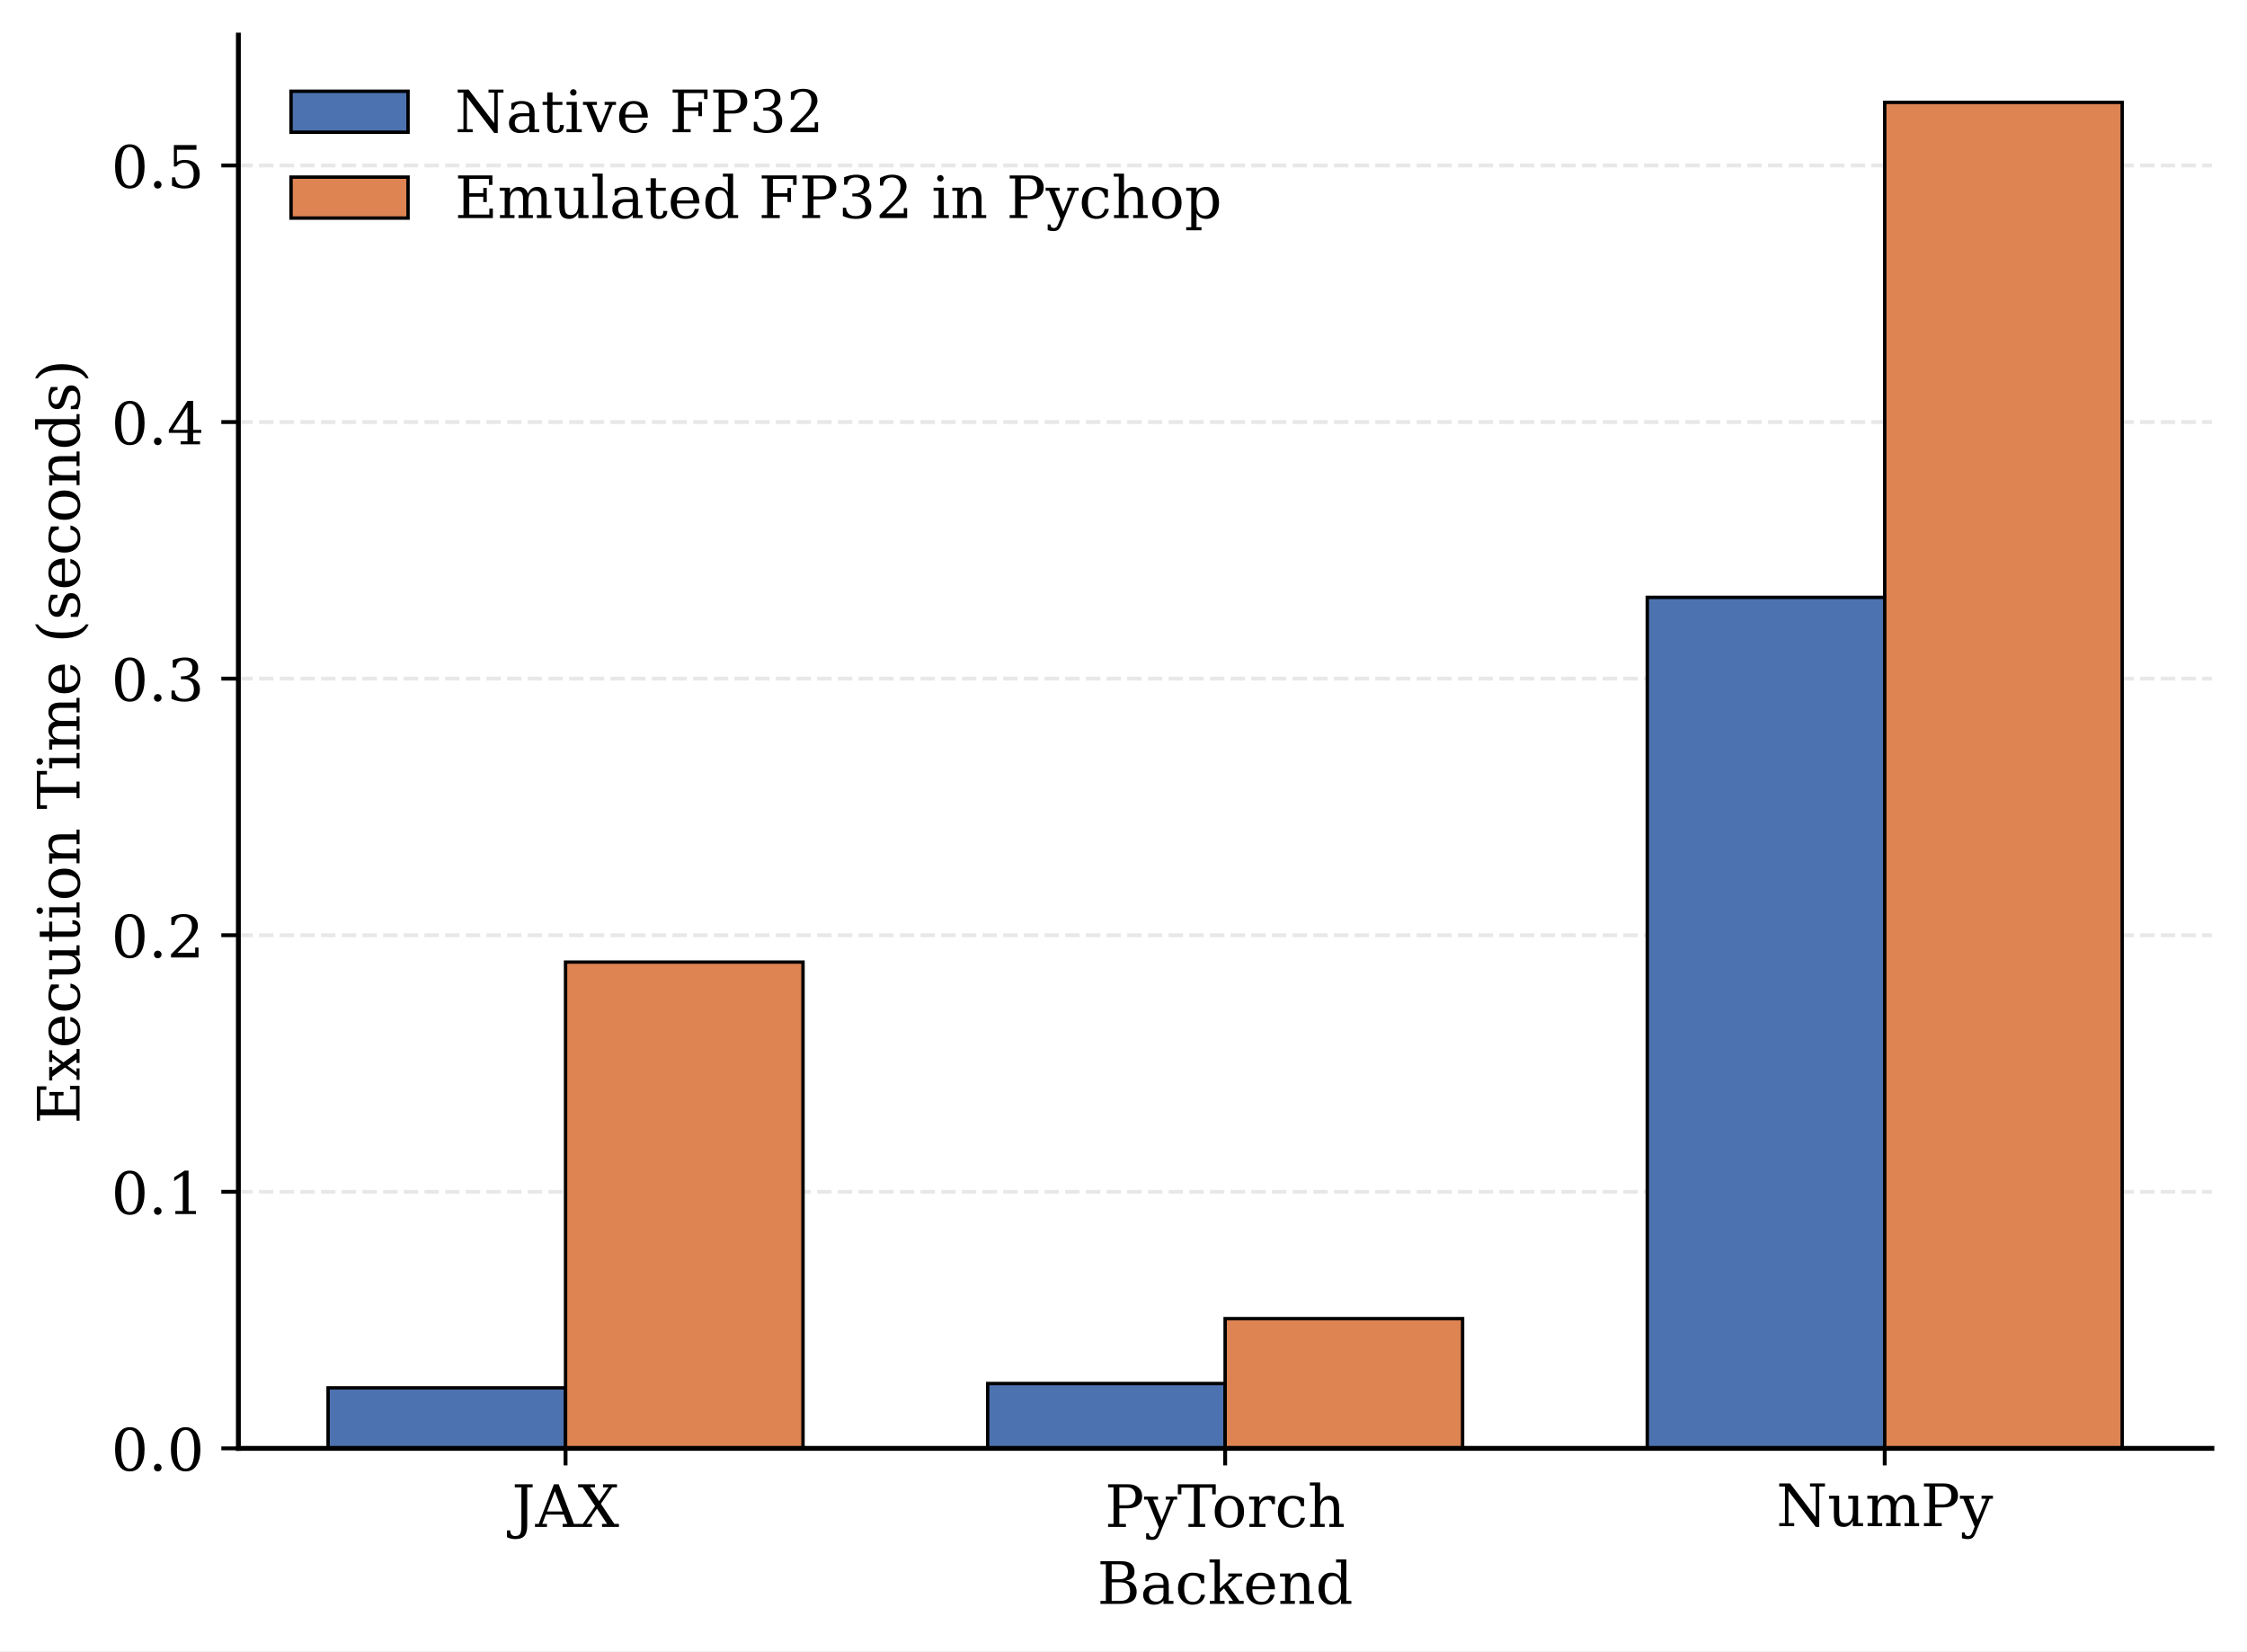
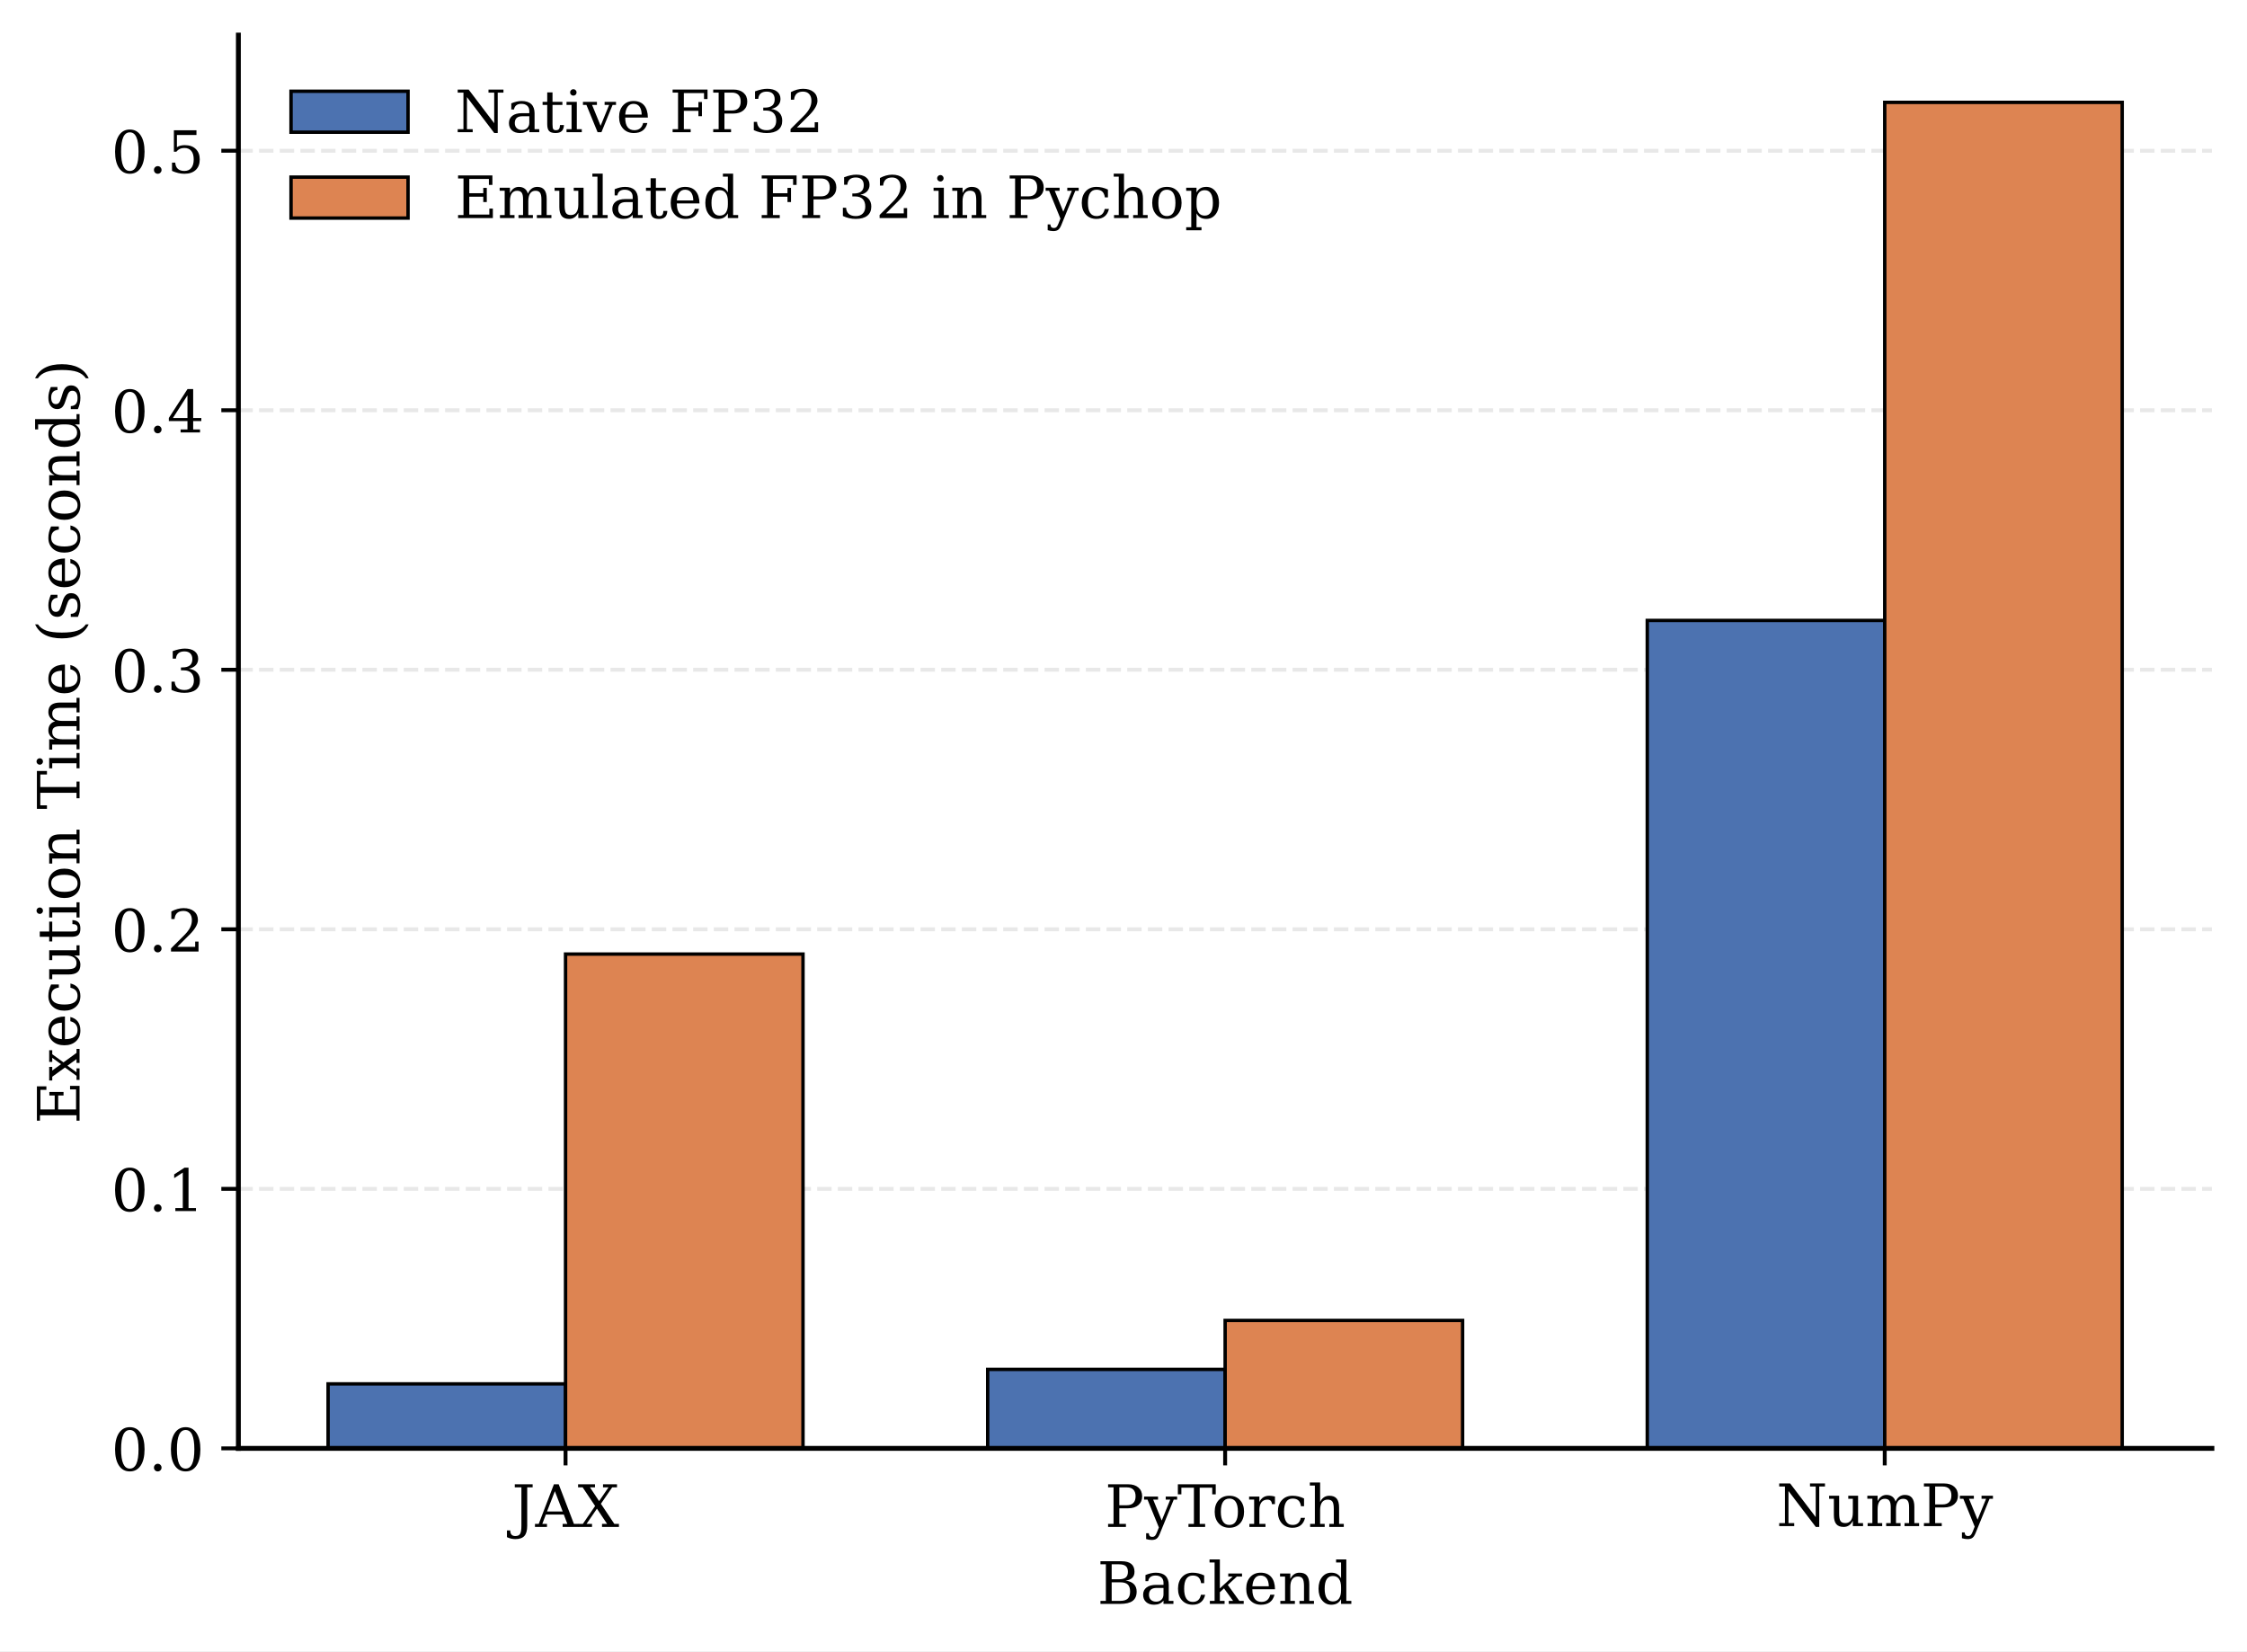
<svg xmlns="http://www.w3.org/2000/svg" xmlns:xlink="http://www.w3.org/1999/xlink" width="460.907pt" height="338.687pt" viewBox="0 0 460.907 338.687" version="1.1">
  <defs>
    <style type="text/css">*{stroke-linejoin: round; stroke-linecap: butt}</style>
  </defs>
  <g id="figure_1">
    <g id="patch_1">
      <path d="M 0 338.687  L 460.907 338.687  L 460.907 0  L 0 0  z " style="fill: #ffffff" />
    </g>
    <g id="axes_1">
      <g id="patch_2">
        <path d="M 48.898 297.089  L 453.707 297.089  L 453.707 7.2  L 48.898 7.2  z " style="fill: #ffffff" />
      </g>
      <g id="matplotlib.axis_1">
        <g id="xtick_1">
          <g id="line2d_1">
            <defs>
-               <path id="m65b1fe7b77" d="M 0 0  L 0 3.5  " style="stroke: #000000; stroke-width: 0.8" />
-             </defs>
-             <g>
-               <use xlink:href="#m65b1fe7b77" x="116.005" y="297.089" style="stroke: #000000; stroke-width: 0.8" />
+               <path id="m1780a54300" d="M 0 0  L 0 3.5  " style="stroke: #000000; stroke-width: 0.8" />
+             </defs>
+             <g>
+               <use xlink:href="#m1780a54300" x="116.005" y="297.089" style="stroke: #000000; stroke-width: 0.8" />
            </g>
          </g>
          <g id="text_1">
            <g transform="translate(104.9949 313.2069) scale(0.12 -0.12)">
              <defs>
                <path id="DejaVuSerif-4a" d="M -538 -1119  L -538 -384  L -181 -384  Q -172 -694 -34 -845  Q 103 -997 378 -997  Q 750 -997 897 -762  Q 1044 -528 1044 153  L 1044 4331  L 319 4331  L 319 4666  L 2272 4666  L 2272 4331  L 1678 4331  L 1678 128  Q 1678 -644 1368 -987  Q 1059 -1331 372 -1331  Q 150 -1331 -79 -1278  Q -309 -1225 -538 -1119  z " transform="scale(0.015625)" />
                <path id="DejaVuSerif-41" d="M 1281 1691  L 2994 1691  L 2138 3909  L 1281 1691  z M -38 0  L -38 331  L 372 331  L 2034 4666  L 2559 4666  L 4225 331  L 4684 331  L 4684 0  L 2988 0  L 2988 331  L 3506 331  L 3116 1356  L 1153 1356  L 763 331  L 1275 331  L 1275 0  L -38 0  z " transform="scale(0.015625)" />
                <path id="DejaVuSerif-58" d="M 2119 1997  L 978 331  L 1581 331  L 1581 0  L 38 0  L 38 331  L 575 331  L 1919 2291  L 556 4331  L 56 4331  L 56 4666  L 1906 4666  L 1906 4331  L 1356 4331  L 2356 2828  L 3384 4331  L 2784 4331  L 2784 4666  L 4313 4666  L 4313 4331  L 3788 4331  L 2553 2534  L 4025 331  L 4525 331  L 4525 0  L 2675 0  L 2675 331  L 3231 331  L 2119 1997  z " transform="scale(0.015625)" />
              </defs>
              <use xlink:href="#DejaVuSerif-4a" />
              <use xlink:href="#DejaVuSerif-41" transform="translate(40.08789 0)" />
              <use xlink:href="#DejaVuSerif-58" transform="translate(112.3047 0)" />
            </g>
          </g>
        </g>
        <g id="xtick_2">
          <g id="line2d_2">
            <g>
-               <use xlink:href="#m65b1fe7b77" x="251.302" y="297.089" style="stroke: #000000; stroke-width: 0.8" />
+               <use xlink:href="#m1780a54300" x="251.302" y="297.089" style="stroke: #000000; stroke-width: 0.8" />
            </g>
          </g>
          <g id="text_2">
            <g transform="translate(226.6337 313.2069) scale(0.12 -0.12)">
              <defs>
                <path id="DejaVuSerif-50" d="M 1581 2375  L 2406 2375  Q 2872 2375 3115 2626  Q 3359 2878 3359 3353  Q 3359 3831 3115 4081  Q 2872 4331 2406 4331  L 1581 4331  L 1581 2375  z M 353 0  L 353 331  L 947 331  L 947 4331  L 353 4331  L 353 4666  L 2559 4666  Q 3259 4666 3668 4311  Q 4078 3956 4078 3353  Q 4078 2753 3668 2397  Q 3259 2041 2559 2041  L 1581 2041  L 1581 331  L 2303 331  L 2303 0  L 353 0  z " transform="scale(0.015625)" />
                <path id="DejaVuSerif-79" d="M 1381 -609  L 1600 -56  L 359 2988  L -19 2988  L -19 3322  L 1509 3322  L 1509 2988  L 978 2988  L 1913 703  L 2847 2988  L 2350 2988  L 2350 3322  L 3597 3322  L 3597 2988  L 3225 2988  L 1703 -750  Q 1547 -1138 1356 -1280  Q 1166 -1422 819 -1422  Q 672 -1422 517 -1397  Q 363 -1372 206 -1325  L 206 -691  L 500 -691  Q 519 -903 608 -995  Q 697 -1088 884 -1088  Q 1056 -1088 1161 -992  Q 1266 -897 1381 -609  z " transform="scale(0.015625)" />
                <path id="DejaVuSerif-54" d="M 1222 0  L 1222 331  L 1819 331  L 1819 4294  L 447 4294  L 447 3566  L 63 3566  L 63 4666  L 4206 4666  L 4206 3566  L 3822 3566  L 3822 4294  L 2450 4294  L 2450 331  L 3047 331  L 3047 0  L 1222 0  z " transform="scale(0.015625)" />
                <path id="DejaVuSerif-6f" d="M 1925 219  Q 2388 219 2623 584  Q 2859 950 2859 1663  Q 2859 2375 2623 2739  Q 2388 3103 1925 3103  Q 1463 3103 1227 2739  Q 991 2375 991 1663  Q 991 950 1228 584  Q 1466 219 1925 219  z M 1925 -91  Q 1200 -91 759 389  Q 319 869 319 1663  Q 319 2456 758 2934  Q 1197 3413 1925 3413  Q 2653 3413 3092 2934  Q 3531 2456 3531 1663  Q 3531 869 3092 389  Q 2653 -91 1925 -91  z " transform="scale(0.015625)" />
                <path id="DejaVuSerif-72" d="M 3059 3328  L 3059 2497  L 2728 2497  Q 2713 2744 2591 2866  Q 2469 2988 2234 2988  Q 1809 2988 1582 2694  Q 1356 2400 1356 1850  L 1356 331  L 2022 331  L 2022 0  L 263 0  L 263 331  L 781 331  L 781 2994  L 231 2994  L 231 3322  L 1356 3322  L 1356 2731  Q 1525 3078 1790 3245  Q 2056 3413 2438 3413  Q 2578 3413 2733 3391  Q 2888 3369 3059 3328  z " transform="scale(0.015625)" />
                <path id="DejaVuSerif-63" d="M 3291 997  Q 3169 466 2822 187  Q 2475 -91 1925 -91  Q 1200 -91 759 389  Q 319 869 319 1663  Q 319 2459 759 2936  Q 1200 3413 1925 3413  Q 2241 3413 2553 3339  Q 2866 3266 3181 3116  L 3181 2266  L 2847 2266  Q 2781 2703 2561 2903  Q 2341 3103 1931 3103  Q 1466 3103 1228 2742  Q 991 2381 991 1663  Q 991 944 1227 581  Q 1463 219 1931 219  Q 2303 219 2525 412  Q 2747 606 2828 997  L 3291 997  z " transform="scale(0.015625)" />
                <path id="DejaVuSerif-68" d="M 263 0  L 263 331  L 781 331  L 781 4531  L 231 4531  L 231 4863  L 1356 4863  L 1356 2731  Q 1516 3069 1770 3241  Q 2025 3413 2363 3413  Q 2913 3413 3172 3097  Q 3431 2781 3431 2113  L 3431 331  L 3944 331  L 3944 0  L 2356 0  L 2356 331  L 2853 331  L 2853 1931  Q 2853 2541 2704 2764  Q 2556 2988 2175 2988  Q 1775 2988 1565 2697  Q 1356 2406 1356 1850  L 1356 331  L 1856 331  L 1856 0  L 263 0  z " transform="scale(0.015625)" />
              </defs>
              <use xlink:href="#DejaVuSerif-50" />
              <use xlink:href="#DejaVuSerif-79" transform="translate(67.28516 0)" />
              <use xlink:href="#DejaVuSerif-54" transform="translate(123.7793 0)" />
              <use xlink:href="#DejaVuSerif-6f" transform="translate(182.7285 0)" />
              <use xlink:href="#DejaVuSerif-72" transform="translate(242.9336 0)" />
              <use xlink:href="#DejaVuSerif-63" transform="translate(290.7363 0)" />
              <use xlink:href="#DejaVuSerif-68" transform="translate(346.7422 0)" />
            </g>
          </g>
        </g>
        <g id="xtick_3">
          <g id="line2d_3">
            <g>
-               <use xlink:href="#m65b1fe7b77" x="386.599" y="297.089" style="stroke: #000000; stroke-width: 0.8" />
+               <use xlink:href="#m1780a54300" x="386.599" y="297.089" style="stroke: #000000; stroke-width: 0.8" />
            </g>
          </g>
          <g id="text_3">
            <g transform="translate(364.3685 313.0362) scale(0.12 -0.12)">
              <defs>
                <path id="DejaVuSerif-4e" d="M 313 0  L 313 331  L 941 331  L 941 4331  L 313 4331  L 313 4666  L 1509 4666  L 4306 984  L 4306 4331  L 3681 4331  L 3681 4666  L 5319 4666  L 5319 4331  L 4691 4331  L 4691 -91  L 4313 -91  L 1325 3841  L 1325 331  L 1953 331  L 1953 0  L 313 0  z " transform="scale(0.015625)" />
                <path id="DejaVuSerif-75" d="M 2266 3322  L 3341 3322  L 3341 331  L 3884 331  L 3884 0  L 2766 0  L 2766 588  Q 2606 256 2353 82  Q 2100 -91 1766 -91  Q 1213 -91 952 223  Q 691 538 691 1209  L 691 2988  L 172 2988  L 172 3322  L 1269 3322  L 1269 1388  Q 1269 781 1417 556  Q 1566 331 1947 331  Q 2347 331 2556 625  Q 2766 919 2766 1478  L 2766 2988  L 2266 2988  L 2266 3322  z " transform="scale(0.015625)" />
                <path id="DejaVuSerif-6d" d="M 3316 2675  Q 3481 3041 3739 3227  Q 3997 3413 4341 3413  Q 4863 3413 5119 3089  Q 5375 2766 5375 2113  L 5375 331  L 5894 331  L 5894 0  L 4300 0  L 4300 331  L 4800 331  L 4800 2047  Q 4800 2556 4650 2772  Q 4500 2988 4153 2988  Q 3769 2988 3567 2697  Q 3366 2406 3366 1850  L 3366 331  L 3866 331  L 3866 0  L 2291 0  L 2291 331  L 2791 331  L 2791 2069  Q 2791 2566 2641 2777  Q 2491 2988 2144 2988  Q 1759 2988 1557 2697  Q 1356 2406 1356 1850  L 1356 331  L 1856 331  L 1856 0  L 263 0  L 263 331  L 781 331  L 781 2994  L 231 2994  L 231 3322  L 1356 3322  L 1356 2731  Q 1516 3063 1762 3238  Q 2009 3413 2322 3413  Q 2709 3413 2968 3220  Q 3228 3028 3316 2675  z " transform="scale(0.015625)" />
              </defs>
              <use xlink:href="#DejaVuSerif-4e" />
              <use xlink:href="#DejaVuSerif-75" transform="translate(87.5 0)" />
              <use xlink:href="#DejaVuSerif-6d" transform="translate(151.9043 0)" />
              <use xlink:href="#DejaVuSerif-50" transform="translate(246.7285 0)" />
              <use xlink:href="#DejaVuSerif-79" transform="translate(314.0137 0)" />
            </g>
          </g>
        </g>
        <g id="text_4">
          <g transform="translate(225.0634 328.9912) scale(0.12 -0.12)">
            <defs>
              <path id="DejaVuSerif-42" d="M 1581 331  L 2516 331  Q 3078 331 3337 575  Q 3597 819 3597 1350  Q 3597 1878 3339 2120  Q 3081 2363 2516 2363  L 1581 2363  L 1581 331  z M 1581 2694  L 2375 2694  Q 2888 2694 3123 2891  Q 3359 3088 3359 3513  Q 3359 3941 3123 4136  Q 2888 4331 2375 4331  L 1581 4331  L 1581 2694  z M 353 0  L 353 331  L 947 331  L 947 4331  L 353 4331  L 353 4666  L 2656 4666  Q 3363 4666 3720 4377  Q 4078 4088 4078 3513  Q 4078 3097 3829 2850  Q 3581 2603 3103 2547  Q 3697 2472 4005 2167  Q 4313 1863 4313 1350  Q 4313 656 3875 328  Q 3438 0 2509 0  L 353 0  z " transform="scale(0.015625)" />
              <path id="DejaVuSerif-61" d="M 2547 1044  L 2547 1747  L 1806 1747  Q 1378 1747 1168 1562  Q 959 1378 959 997  Q 959 650 1171 447  Q 1384 244 1747 244  Q 2106 244 2326 466  Q 2547 688 2547 1044  z M 3122 2075  L 3122 331  L 3634 331  L 3634 0  L 2547 0  L 2547 359  Q 2356 128 2106 18  Q 1856 -91 1522 -91  Q 969 -91 644 203  Q 319 497 319 997  Q 319 1513 691 1797  Q 1063 2081 1741 2081  L 2547 2081  L 2547 2309  Q 2547 2688 2317 2895  Q 2088 3103 1672 3103  Q 1328 3103 1125 2947  Q 922 2791 872 2484  L 575 2484  L 575 3156  Q 875 3284 1158 3348  Q 1441 3413 1709 3413  Q 2400 3413 2761 3070  Q 3122 2728 3122 2075  z " transform="scale(0.015625)" />
              <path id="DejaVuSerif-6b" d="M 1831 0  L 219 0  L 219 331  L 738 331  L 738 4531  L 184 4531  L 184 4863  L 1313 4863  L 1313 1697  L 2713 2988  L 2234 2988  L 2234 3322  L 3738 3322  L 3738 2988  L 3169 2988  L 2181 2075  L 3444 331  L 3922 331  L 3922 0  L 2284 0  L 2284 331  L 2759 331  L 1766 1697  L 1313 1275  L 1313 331  L 1831 331  L 1831 0  z " transform="scale(0.015625)" />
              <path id="DejaVuSerif-65" d="M 3469 1600  L 991 1600  L 991 1575  Q 991 903 1244 561  Q 1497 219 1991 219  Q 2369 219 2611 417  Q 2853 616 2950 1006  L 3413 1006  Q 3275 459 2904 184  Q 2534 -91 1931 -91  Q 1203 -91 761 389  Q 319 869 319 1663  Q 319 2450 753 2931  Q 1188 3413 1894 3413  Q 2647 3413 3050 2948  Q 3453 2484 3469 1600  z M 2791 1931  Q 2772 2513 2545 2808  Q 2319 3103 1894 3103  Q 1497 3103 1269 2806  Q 1041 2509 991 1931  L 2791 1931  z " transform="scale(0.015625)" />
              <path id="DejaVuSerif-6e" d="M 263 0  L 263 331  L 781 331  L 781 2988  L 231 2988  L 231 3322  L 1356 3322  L 1356 2731  Q 1516 3069 1770 3241  Q 2025 3413 2363 3413  Q 2913 3413 3172 3097  Q 3431 2781 3431 2113  L 3431 331  L 3944 331  L 3944 0  L 2356 0  L 2356 331  L 2853 331  L 2853 1931  Q 2853 2541 2703 2767  Q 2553 2994 2175 2994  Q 1775 2994 1565 2701  Q 1356 2409 1356 1850  L 1356 331  L 1856 331  L 1856 0  L 263 0  z " transform="scale(0.015625)" />
              <path id="DejaVuSerif-64" d="M 3359 331  L 3909 331  L 3909 0  L 2784 0  L 2784 519  Q 2616 206 2355 57  Q 2094 -91 1709 -91  Q 1097 -91 708 395  Q 319 881 319 1663  Q 319 2444 706 2928  Q 1094 3413 1709 3413  Q 2094 3413 2355 3264  Q 2616 3116 2784 2803  L 2784 4531  L 2241 4531  L 2241 4863  L 3359 4863  L 3359 331  z M 2784 1497  L 2784 1825  Q 2784 2422 2554 2737  Q 2325 3053 1888 3053  Q 1444 3053 1217 2703  Q 991 2353 991 1663  Q 991 975 1217 622  Q 1444 269 1888 269  Q 2325 269 2554 583  Q 2784 897 2784 1497  z " transform="scale(0.015625)" />
            </defs>
            <use xlink:href="#DejaVuSerif-42" />
            <use xlink:href="#DejaVuSerif-61" transform="translate(73.48633 0)" />
            <use xlink:href="#DejaVuSerif-63" transform="translate(133.1055 0)" />
            <use xlink:href="#DejaVuSerif-6b" transform="translate(189.1113 0)" />
            <use xlink:href="#DejaVuSerif-65" transform="translate(249.707 0)" />
            <use xlink:href="#DejaVuSerif-6e" transform="translate(308.8867 0)" />
            <use xlink:href="#DejaVuSerif-64" transform="translate(373.291 0)" />
          </g>
        </g>
      </g>
      <g id="matplotlib.axis_2">
        <g id="ytick_1">
          <g id="line2d_4">
-             <path d="M 48.898 297.089  L 453.707 297.089  " clip-path="url(#p3c6f0e9f12)" style="fill: none; stroke-dasharray: 2.96,1.28; stroke-dashoffset: 0; stroke: #b0b0b0; stroke-opacity: 0.3; stroke-width: 0.8" />
+             <path d="M 48.898 297.089  L 453.707 297.089  " clip-path="url(#p495e275a3c)" style="fill: none; stroke-dasharray: 2.96,1.28; stroke-dashoffset: 0; stroke: #b0b0b0; stroke-opacity: 0.3; stroke-width: 0.8" />
          </g>
          <g id="line2d_5">
            <defs>
-               <path id="mc50739c342" d="M 0 0  L -3.5 0  " style="stroke: #000000; stroke-width: 0.8" />
-             </defs>
-             <g>
-               <use xlink:href="#mc50739c342" x="48.898" y="297.089" style="stroke: #000000; stroke-width: 0.8" />
+               <path id="mb34d4341a0" d="M 0 0  L -3.5 0  " style="stroke: #000000; stroke-width: 0.8" />
+             </defs>
+             <g>
+               <use xlink:href="#mb34d4341a0" x="48.898" y="297.089" style="stroke: #000000; stroke-width: 0.8" />
            </g>
          </g>
          <g id="text_5">
            <g transform="translate(22.81375 301.6478) scale(0.12 -0.12)">
              <defs>
                <path id="DejaVuSerif-30" d="M 2034 219  Q 2513 219 2750 744  Q 2988 1269 2988 2328  Q 2988 3391 2750 3916  Q 2513 4441 2034 4441  Q 1556 4441 1318 3916  Q 1081 3391 1081 2328  Q 1081 1269 1318 744  Q 1556 219 2034 219  z M 2034 -91  Q 1275 -91 848 546  Q 422 1184 422 2328  Q 422 3475 848 4112  Q 1275 4750 2034 4750  Q 2797 4750 3222 4112  Q 3647 3475 3647 2328  Q 3647 1184 3222 546  Q 2797 -91 2034 -91  z " transform="scale(0.015625)" />
                <path id="DejaVuSerif-2e" d="M 603 325  Q 603 500 722 622  Q 841 744 1019 744  Q 1191 744 1312 622  Q 1434 500 1434 325  Q 1434 153 1312 31  Q 1191 -91 1019 -91  Q 841 -91 722 29  Q 603 150 603 325  z " transform="scale(0.015625)" />
              </defs>
              <use xlink:href="#DejaVuSerif-30" />
              <use xlink:href="#DejaVuSerif-2e" transform="translate(63.62305 0)" />
              <use xlink:href="#DejaVuSerif-30" transform="translate(95.41016 0)" />
            </g>
          </g>
        </g>
        <g id="ytick_2">
          <g id="line2d_6">
-             <path d="M 48.898 244.46  L 453.707 244.46  " clip-path="url(#p3c6f0e9f12)" style="fill: none; stroke-dasharray: 2.96,1.28; stroke-dashoffset: 0; stroke: #b0b0b0; stroke-opacity: 0.3; stroke-width: 0.8" />
+             <path d="M 48.898 243.854  L 453.707 243.854  " clip-path="url(#p495e275a3c)" style="fill: none; stroke-dasharray: 2.96,1.28; stroke-dashoffset: 0; stroke: #b0b0b0; stroke-opacity: 0.3; stroke-width: 0.8" />
          </g>
          <g id="line2d_7">
            <g>
-               <use xlink:href="#mc50739c342" x="48.898" y="244.46" style="stroke: #000000; stroke-width: 0.8" />
+               <use xlink:href="#mb34d4341a0" x="48.898" y="243.854" style="stroke: #000000; stroke-width: 0.8" />
            </g>
          </g>
          <g id="text_6">
-             <g transform="translate(22.81375 249.0192) scale(0.12 -0.12)">
+             <g transform="translate(22.81375 248.4129) scale(0.12 -0.12)">
              <defs>
                <path id="DejaVuSerif-31" d="M 909 0  L 909 331  L 1722 331  L 1722 4213  L 781 3603  L 781 4013  L 1919 4750  L 2350 4750  L 2350 331  L 3163 331  L 3163 0  L 909 0  z " transform="scale(0.015625)" />
              </defs>
              <use xlink:href="#DejaVuSerif-30" />
              <use xlink:href="#DejaVuSerif-2e" transform="translate(63.62305 0)" />
              <use xlink:href="#DejaVuSerif-31" transform="translate(95.41016 0)" />
            </g>
          </g>
        </g>
        <g id="ytick_3">
          <g id="line2d_8">
-             <path d="M 48.898 191.831  L 453.707 191.831  " clip-path="url(#p3c6f0e9f12)" style="fill: none; stroke-dasharray: 2.96,1.28; stroke-dashoffset: 0; stroke: #b0b0b0; stroke-opacity: 0.3; stroke-width: 0.8" />
+             <path d="M 48.898 190.619  L 453.707 190.619  " clip-path="url(#p495e275a3c)" style="fill: none; stroke-dasharray: 2.96,1.28; stroke-dashoffset: 0; stroke: #b0b0b0; stroke-opacity: 0.3; stroke-width: 0.8" />
          </g>
          <g id="line2d_9">
            <g>
-               <use xlink:href="#mc50739c342" x="48.898" y="191.831" style="stroke: #000000; stroke-width: 0.8" />
+               <use xlink:href="#mb34d4341a0" x="48.898" y="190.619" style="stroke: #000000; stroke-width: 0.8" />
            </g>
          </g>
          <g id="text_7">
-             <g transform="translate(22.81375 196.3905) scale(0.12 -0.12)">
+             <g transform="translate(22.81375 195.1781) scale(0.12 -0.12)">
              <defs>
                <path id="DejaVuSerif-32" d="M 819 3553  L 469 3553  L 469 4384  Q 803 4563 1142 4656  Q 1481 4750 1806 4750  Q 2534 4750 2956 4397  Q 3378 4044 3378 3438  Q 3378 2753 2422 1800  Q 2347 1728 2309 1691  L 1131 513  L 3078 513  L 3078 1088  L 3444 1088  L 3444 0  L 434 0  L 434 341  L 1850 1753  Q 2319 2222 2519 2614  Q 2719 3006 2719 3438  Q 2719 3909 2473 4175  Q 2228 4441 1797 4441  Q 1350 4441 1106 4219  Q 863 3997 819 3553  z " transform="scale(0.015625)" />
              </defs>
              <use xlink:href="#DejaVuSerif-30" />
              <use xlink:href="#DejaVuSerif-2e" transform="translate(63.62305 0)" />
              <use xlink:href="#DejaVuSerif-32" transform="translate(95.41016 0)" />
            </g>
          </g>
        </g>
        <g id="ytick_4">
          <g id="line2d_10">
-             <path d="M 48.898 139.203  L 453.707 139.203  " clip-path="url(#p3c6f0e9f12)" style="fill: none; stroke-dasharray: 2.96,1.28; stroke-dashoffset: 0; stroke: #b0b0b0; stroke-opacity: 0.3; stroke-width: 0.8" />
+             <path d="M 48.898 137.384  L 453.707 137.384  " clip-path="url(#p495e275a3c)" style="fill: none; stroke-dasharray: 2.96,1.28; stroke-dashoffset: 0; stroke: #b0b0b0; stroke-opacity: 0.3; stroke-width: 0.8" />
          </g>
          <g id="line2d_11">
            <g>
-               <use xlink:href="#mc50739c342" x="48.898" y="139.203" style="stroke: #000000; stroke-width: 0.8" />
+               <use xlink:href="#mb34d4341a0" x="48.898" y="137.384" style="stroke: #000000; stroke-width: 0.8" />
            </g>
          </g>
          <g id="text_8">
-             <g transform="translate(22.81375 143.7619) scale(0.12 -0.12)">
+             <g transform="translate(22.81375 141.9432) scale(0.12 -0.12)">
              <defs>
                <path id="DejaVuSerif-33" d="M 622 4469  Q 988 4606 1323 4678  Q 1659 4750 1953 4750  Q 2638 4750 3022 4454  Q 3406 4159 3406 3634  Q 3406 3213 3140 2930  Q 2875 2647 2388 2547  Q 2963 2466 3280 2130  Q 3597 1794 3597 1259  Q 3597 606 3158 257  Q 2719 -91 1894 -91  Q 1528 -91 1179 -12  Q 831 66 488 225  L 488 1131  L 838 1131  Q 869 681 1141 450  Q 1413 219 1906 219  Q 2384 219 2661 495  Q 2938 772 2938 1253  Q 2938 1803 2653 2086  Q 2369 2369 1819 2369  L 1522 2369  L 1522 2688  L 1678 2688  Q 2225 2688 2498 2914  Q 2772 3141 2772 3597  Q 2772 4006 2547 4223  Q 2322 4441 1900 4441  Q 1478 4441 1245 4241  Q 1013 4041 972 3647  L 622 3647  L 622 4469  z " transform="scale(0.015625)" />
              </defs>
              <use xlink:href="#DejaVuSerif-30" />
              <use xlink:href="#DejaVuSerif-2e" transform="translate(63.62305 0)" />
              <use xlink:href="#DejaVuSerif-33" transform="translate(95.41016 0)" />
            </g>
          </g>
        </g>
        <g id="ytick_5">
          <g id="line2d_12">
-             <path d="M 48.898 86.574  L 453.707 86.574  " clip-path="url(#p3c6f0e9f12)" style="fill: none; stroke-dasharray: 2.96,1.28; stroke-dashoffset: 0; stroke: #b0b0b0; stroke-opacity: 0.3; stroke-width: 0.8" />
+             <path d="M 48.898 84.149  L 453.707 84.149  " clip-path="url(#p495e275a3c)" style="fill: none; stroke-dasharray: 2.96,1.28; stroke-dashoffset: 0; stroke: #b0b0b0; stroke-opacity: 0.3; stroke-width: 0.8" />
          </g>
          <g id="line2d_13">
            <g>
-               <use xlink:href="#mc50739c342" x="48.898" y="86.574" style="stroke: #000000; stroke-width: 0.8" />
+               <use xlink:href="#mb34d4341a0" x="48.898" y="84.149" style="stroke: #000000; stroke-width: 0.8" />
            </g>
          </g>
          <g id="text_9">
-             <g transform="translate(22.81375 91.13321) scale(0.12 -0.12)">
+             <g transform="translate(22.81375 88.70832) scale(0.12 -0.12)">
              <defs>
                <path id="DejaVuSerif-34" d="M 2234 1581  L 2234 4063  L 641 1581  L 2234 1581  z M 3609 0  L 1484 0  L 1484 331  L 2234 331  L 2234 1247  L 197 1247  L 197 1588  L 2241 4750  L 2859 4750  L 2859 1581  L 3750 1581  L 3750 1247  L 2859 1247  L 2859 331  L 3609 331  L 3609 0  z " transform="scale(0.015625)" />
              </defs>
              <use xlink:href="#DejaVuSerif-30" />
              <use xlink:href="#DejaVuSerif-2e" transform="translate(63.62305 0)" />
              <use xlink:href="#DejaVuSerif-34" transform="translate(95.41016 0)" />
            </g>
          </g>
        </g>
        <g id="ytick_6">
          <g id="line2d_14">
-             <path d="M 48.898 33.945  L 453.707 33.945  " clip-path="url(#p3c6f0e9f12)" style="fill: none; stroke-dasharray: 2.96,1.28; stroke-dashoffset: 0; stroke: #b0b0b0; stroke-opacity: 0.3; stroke-width: 0.8" />
+             <path d="M 48.898 30.914  L 453.707 30.914  " clip-path="url(#p495e275a3c)" style="fill: none; stroke-dasharray: 2.96,1.28; stroke-dashoffset: 0; stroke: #b0b0b0; stroke-opacity: 0.3; stroke-width: 0.8" />
          </g>
          <g id="line2d_15">
            <g>
-               <use xlink:href="#mc50739c342" x="48.898" y="33.945" style="stroke: #000000; stroke-width: 0.8" />
+               <use xlink:href="#mb34d4341a0" x="48.898" y="30.914" style="stroke: #000000; stroke-width: 0.8" />
            </g>
          </g>
          <g id="text_10">
-             <g transform="translate(22.81375 38.50456) scale(0.12 -0.12)">
+             <g transform="translate(22.81375 35.47344) scale(0.12 -0.12)">
              <defs>
                <path id="DejaVuSerif-35" d="M 3219 4666  L 3219 4153  L 1081 4153  L 1081 2816  Q 1244 2928 1461 2984  Q 1678 3041 1947 3041  Q 2703 3041 3140 2622  Q 3578 2203 3578 1478  Q 3578 738 3136 323  Q 2694 -91 1894 -91  Q 1572 -91 1234 -12  Q 897 66 544 225  L 544 1131  L 897 1131  Q 925 688 1179 453  Q 1434 219 1894 219  Q 2388 219 2653 544  Q 2919 869 2919 1478  Q 2919 2084 2655 2407  Q 2391 2731 1894 2731  Q 1613 2731 1398 2631  Q 1184 2531 1019 2322  L 750 2322  L 750 4666  L 3219 4666  z " transform="scale(0.015625)" />
              </defs>
              <use xlink:href="#DejaVuSerif-30" />
              <use xlink:href="#DejaVuSerif-2e" transform="translate(63.62305 0)" />
              <use xlink:href="#DejaVuSerif-35" transform="translate(95.41016 0)" />
            </g>
          </g>
        </g>
        <g id="text_11">
          <g transform="translate(16.31812 230.5344) rotate(-90) scale(0.12 -0.12)">
            <defs>
              <path id="DejaVuSerif-45" d="M 353 0  L 353 331  L 947 331  L 947 4331  L 353 4331  L 353 4666  L 4109 4666  L 4109 3628  L 3725 3628  L 3725 4281  L 1581 4281  L 1581 2719  L 3109 2719  L 3109 3303  L 3494 3303  L 3494 1753  L 3109 1753  L 3109 2338  L 1581 2338  L 1581 384  L 3775 384  L 3775 1038  L 4159 1038  L 4159 0  L 353 0  z " transform="scale(0.015625)" />
              <path id="DejaVuSerif-78" d="M 1863 2028  L 2559 2988  L 2113 2988  L 2113 3322  L 3391 3322  L 3391 2988  L 2950 2988  L 2059 1759  L 3097 331  L 3531 331  L 3531 0  L 1997 0  L 1997 331  L 2419 331  L 1697 1325  L 972 331  L 1403 331  L 1403 0  L 141 0  L 141 331  L 581 331  L 1497 1594  L 488 2988  L 78 2988  L 78 3322  L 1563 3322  L 1563 2988  L 1166 2988  L 1863 2028  z " transform="scale(0.015625)" />
              <path id="DejaVuSerif-74" d="M 691 2988  L 184 2988  L 184 3322  L 691 3322  L 691 4353  L 1269 4353  L 1269 3322  L 2350 3322  L 2350 2988  L 1269 2988  L 1269 878  Q 1269 456 1350 337  Q 1431 219 1650 219  Q 1875 219 1978 351  Q 2081 484 2088 781  L 2522 781  Q 2497 328 2275 118  Q 2053 -91 1600 -91  Q 1103 -91 897 129  Q 691 350 691 878  L 691 2988  z " transform="scale(0.015625)" />
              <path id="DejaVuSerif-69" d="M 622 4353  Q 622 4497 726 4603  Q 831 4709 978 4709  Q 1122 4709 1226 4603  Q 1331 4497 1331 4353  Q 1331 4206 1228 4103  Q 1125 4000 978 4000  Q 831 4000 726 4103  Q 622 4206 622 4353  z M 1356 331  L 1900 331  L 1900 0  L 231 0  L 231 331  L 781 331  L 781 2988  L 231 2988  L 231 3322  L 1356 3322  L 1356 331  z " transform="scale(0.015625)" />
              <path id="DejaVuSerif-20" transform="scale(0.015625)" />
              <path id="DejaVuSerif-28" d="M 2041 -997  Q 1281 -656 893 83  Q 506 822 506 1931  Q 506 3044 893 3783  Q 1281 4522 2041 4863  L 2041 4556  Q 1559 4225 1350 3623  Q 1141 3022 1141 1931  Q 1141 844 1350 242  Q 1559 -359 2041 -691  L 2041 -997  z " transform="scale(0.015625)" />
              <path id="DejaVuSerif-73" d="M 359 184  L 359 959  L 691 959  Q 703 588 923 403  Q 1144 219 1575 219  Q 1963 219 2166 364  Q 2369 509 2369 788  Q 2369 1006 2220 1140  Q 2072 1275 1594 1428  L 1178 1569  Q 750 1706 558 1912  Q 366 2119 366 2438  Q 366 2894 700 3153  Q 1034 3413 1625 3413  Q 1888 3413 2178 3344  Q 2469 3275 2778 3144  L 2778 2419  L 2447 2419  Q 2434 2741 2221 2922  Q 2009 3103 1644 3103  Q 1281 3103 1095 2975  Q 909 2847 909 2591  Q 909 2381 1050 2254  Q 1191 2128 1613 1997  L 2069 1856  Q 2541 1709 2748 1489  Q 2956 1269 2956 922  Q 2956 450 2595 179  Q 2234 -91 1600 -91  Q 1278 -91 972 -22  Q 666 47 359 184  z " transform="scale(0.015625)" />
              <path id="DejaVuSerif-29" d="M 453 -997  L 453 -691  Q 934 -359 1145 242  Q 1356 844 1356 1931  Q 1356 3022 1145 3623  Q 934 4225 453 4556  L 453 4863  Q 1216 4522 1603 3783  Q 1991 3044 1991 1931  Q 1991 822 1603 83  Q 1216 -656 453 -997  z " transform="scale(0.015625)" />
            </defs>
            <use xlink:href="#DejaVuSerif-45" />
            <use xlink:href="#DejaVuSerif-78" transform="translate(72.99805 0)" />
            <use xlink:href="#DejaVuSerif-65" transform="translate(129.3945 0)" />
            <use xlink:href="#DejaVuSerif-63" transform="translate(188.5742 0)" />
            <use xlink:href="#DejaVuSerif-75" transform="translate(244.5801 0)" />
            <use xlink:href="#DejaVuSerif-74" transform="translate(308.9844 0)" />
            <use xlink:href="#DejaVuSerif-69" transform="translate(349.1699 0)" />
            <use xlink:href="#DejaVuSerif-6f" transform="translate(381.1523 0)" />
            <use xlink:href="#DejaVuSerif-6e" transform="translate(441.3574 0)" />
            <use xlink:href="#DejaVuSerif-20" transform="translate(505.7617 0)" />
            <use xlink:href="#DejaVuSerif-54" transform="translate(537.5488 0)" />
            <use xlink:href="#DejaVuSerif-69" transform="translate(604.248 0)" />
            <use xlink:href="#DejaVuSerif-6d" transform="translate(636.2305 0)" />
            <use xlink:href="#DejaVuSerif-65" transform="translate(731.0547 0)" />
            <use xlink:href="#DejaVuSerif-20" transform="translate(790.2344 0)" />
            <use xlink:href="#DejaVuSerif-28" transform="translate(822.0215 0)" />
            <use xlink:href="#DejaVuSerif-73" transform="translate(861.0352 0)" />
            <use xlink:href="#DejaVuSerif-65" transform="translate(912.3535 0)" />
            <use xlink:href="#DejaVuSerif-63" transform="translate(971.5332 0)" />
            <use xlink:href="#DejaVuSerif-6f" transform="translate(1027.539 0)" />
            <use xlink:href="#DejaVuSerif-6e" transform="translate(1087.744 0)" />
            <use xlink:href="#DejaVuSerif-64" transform="translate(1152.148 0)" />
            <use xlink:href="#DejaVuSerif-73" transform="translate(1216.162 0)" />
            <use xlink:href="#DejaVuSerif-29" transform="translate(1267.48 0)" />
          </g>
        </g>
      </g>
      <g id="patch_3">
-         <path d="M 67.298 297.089  L 116.005 297.089  L 116.005 284.677  L 67.298 284.677  z " clip-path="url(#p3c6f0e9f12)" style="fill: #4c72b0; stroke: #000000; stroke-width: 0.7; stroke-linejoin: miter" />
+         <path d="M 67.298 297.089  L 116.005 297.089  L 116.005 283.867  L 67.298 283.867  z " clip-path="url(#p495e275a3c)" style="fill: #4c72b0; stroke: #000000; stroke-width: 0.7; stroke-linejoin: miter" />
      </g>
      <g id="patch_4">
-         <path d="M 202.595 297.089  L 251.302 297.089  L 251.302 283.795  L 202.595 283.795  z " clip-path="url(#p3c6f0e9f12)" style="fill: #4c72b0; stroke: #000000; stroke-width: 0.7; stroke-linejoin: miter" />
+         <path d="M 202.595 297.089  L 251.302 297.089  L 251.302 280.889  L 202.595 280.889  z " clip-path="url(#p495e275a3c)" style="fill: #4c72b0; stroke: #000000; stroke-width: 0.7; stroke-linejoin: miter" />
      </g>
      <g id="patch_5">
-         <path d="M 337.892 297.089  L 386.599 297.089  L 386.599 122.537  L 337.892 122.537  z " clip-path="url(#p3c6f0e9f12)" style="fill: #4c72b0; stroke: #000000; stroke-width: 0.7; stroke-linejoin: miter" />
+         <path d="M 337.892 297.089  L 386.599 297.089  L 386.599 127.267  L 337.892 127.267  z " clip-path="url(#p495e275a3c)" style="fill: #4c72b0; stroke: #000000; stroke-width: 0.7; stroke-linejoin: miter" />
      </g>
      <g id="patch_6">
-         <path d="M 116.005 297.089  L 164.712 297.089  L 164.712 197.342  L 116.005 197.342  z " clip-path="url(#p3c6f0e9f12)" style="fill: #dd8452; stroke: #000000; stroke-width: 0.7; stroke-linejoin: miter" />
+         <path d="M 116.005 297.089  L 164.712 297.089  L 164.712 195.705  L 116.005 195.705  z " clip-path="url(#p495e275a3c)" style="fill: #dd8452; stroke: #000000; stroke-width: 0.7; stroke-linejoin: miter" />
      </g>
      <g id="patch_7">
-         <path d="M 251.302 297.089  L 300.009 297.089  L 300.009 270.473  L 251.302 270.473  z " clip-path="url(#p3c6f0e9f12)" style="fill: #dd8452; stroke: #000000; stroke-width: 0.7; stroke-linejoin: miter" />
+         <path d="M 251.302 297.089  L 300.009 297.089  L 300.009 270.852  L 251.302 270.852  z " clip-path="url(#p495e275a3c)" style="fill: #dd8452; stroke: #000000; stroke-width: 0.7; stroke-linejoin: miter" />
      </g>
      <g id="patch_8">
-         <path d="M 386.599 297.089  L 435.306 297.089  L 435.306 21.004  L 386.599 21.004  z " clip-path="url(#p3c6f0e9f12)" style="fill: #dd8452; stroke: #000000; stroke-width: 0.7; stroke-linejoin: miter" />
+         <path d="M 386.599 297.089  L 435.306 297.089  L 435.306 21.004  L 386.599 21.004  z " clip-path="url(#p495e275a3c)" style="fill: #dd8452; stroke: #000000; stroke-width: 0.7; stroke-linejoin: miter" />
      </g>
      <g id="patch_9">
        <path d="M 48.898 297.089  L 48.898 7.2  " style="fill: none; stroke: #000000; stroke-linejoin: miter; stroke-linecap: square" />
      </g>
      <g id="patch_10">
        <path d="M 48.898 297.089  L 453.707 297.089  " style="fill: none; stroke: #000000; stroke-linejoin: miter; stroke-linecap: square" />
      </g>
      <g id="legend_1">
        <g id="patch_11">
          <path d="M 59.697 27.118  L 83.698 27.118  L 83.698 18.718  L 59.697 18.718  z " style="fill: #4c72b0; stroke: #000000; stroke-width: 0.7; stroke-linejoin: miter" />
        </g>
        <g id="text_12">
          <g transform="translate(93.2975 27.11812) scale(0.12 -0.12)">
            <defs>
              <path id="DejaVuSerif-76" d="M 1581 0  L 359 2988  L -19 2988  L -19 3322  L 1509 3322  L 1509 2988  L 978 2988  L 1913 703  L 2847 2988  L 2350 2988  L 2350 3322  L 3597 3322  L 3597 2988  L 3225 2988  L 2003 0  L 1581 0  z " transform="scale(0.015625)" />
              <path id="DejaVuSerif-46" d="M 353 0  L 353 331  L 947 331  L 947 4331  L 353 4331  L 353 4666  L 4172 4666  L 4172 3628  L 3788 3628  L 3788 4281  L 1581 4281  L 1581 2719  L 3175 2719  L 3175 3303  L 3559 3303  L 3559 1753  L 3175 1753  L 3175 2338  L 1581 2338  L 1581 331  L 2328 331  L 2328 0  L 353 0  z " transform="scale(0.015625)" />
            </defs>
            <use xlink:href="#DejaVuSerif-4e" />
            <use xlink:href="#DejaVuSerif-61" transform="translate(87.5 0)" />
            <use xlink:href="#DejaVuSerif-74" transform="translate(147.1191 0)" />
            <use xlink:href="#DejaVuSerif-69" transform="translate(187.3047 0)" />
            <use xlink:href="#DejaVuSerif-76" transform="translate(219.2871 0)" />
            <use xlink:href="#DejaVuSerif-65" transform="translate(275.7812 0)" />
            <use xlink:href="#DejaVuSerif-20" transform="translate(334.9609 0)" />
            <use xlink:href="#DejaVuSerif-46" transform="translate(366.748 0)" />
            <use xlink:href="#DejaVuSerif-50" transform="translate(436.1328 0)" />
            <use xlink:href="#DejaVuSerif-33" transform="translate(503.418 0)" />
            <use xlink:href="#DejaVuSerif-32" transform="translate(567.041 0)" />
          </g>
        </g>
        <g id="patch_12">
          <path d="M 59.697 44.732  L 83.698 44.732  L 83.698 36.332  L 59.697 36.332  z " style="fill: #dd8452; stroke: #000000; stroke-width: 0.7; stroke-linejoin: miter" />
        </g>
        <g id="text_13">
          <g transform="translate(93.2975 44.73188) scale(0.12 -0.12)">
            <defs>
              <path id="DejaVuSerif-6c" d="M 1313 331  L 1856 331  L 1856 0  L 184 0  L 184 331  L 738 331  L 738 4531  L 184 4531  L 184 4863  L 1313 4863  L 1313 331  z " transform="scale(0.015625)" />
              <path id="DejaVuSerif-70" d="M 1313 1825  L 1313 1497  Q 1313 897 1542 583  Q 1772 269 2209 269  Q 2650 269 2876 622  Q 3103 975 3103 1663  Q 3103 2353 2876 2703  Q 2650 3053 2209 3053  Q 1772 3053 1542 2737  Q 1313 2422 1313 1825  z M 738 2988  L 184 2988  L 184 3322  L 1313 3322  L 1313 2803  Q 1481 3116 1742 3264  Q 2003 3413 2388 3413  Q 3000 3413 3387 2928  Q 3775 2444 3775 1663  Q 3775 881 3387 395  Q 3000 -91 2388 -91  Q 2003 -91 1742 57  Q 1481 206 1313 519  L 1313 -997  L 1856 -997  L 1856 -1331  L 184 -1331  L 184 -997  L 738 -997  L 738 2988  z " transform="scale(0.015625)" />
            </defs>
            <use xlink:href="#DejaVuSerif-45" />
            <use xlink:href="#DejaVuSerif-6d" transform="translate(72.99805 0)" />
            <use xlink:href="#DejaVuSerif-75" transform="translate(167.8223 0)" />
            <use xlink:href="#DejaVuSerif-6c" transform="translate(232.2266 0)" />
            <use xlink:href="#DejaVuSerif-61" transform="translate(264.209 0)" />
            <use xlink:href="#DejaVuSerif-74" transform="translate(323.8281 0)" />
            <use xlink:href="#DejaVuSerif-65" transform="translate(364.0137 0)" />
            <use xlink:href="#DejaVuSerif-64" transform="translate(423.1934 0)" />
            <use xlink:href="#DejaVuSerif-20" transform="translate(487.207 0)" />
            <use xlink:href="#DejaVuSerif-46" transform="translate(518.9941 0)" />
            <use xlink:href="#DejaVuSerif-50" transform="translate(588.3789 0)" />
            <use xlink:href="#DejaVuSerif-33" transform="translate(655.6641 0)" />
            <use xlink:href="#DejaVuSerif-32" transform="translate(719.2871 0)" />
            <use xlink:href="#DejaVuSerif-20" transform="translate(782.9102 0)" />
            <use xlink:href="#DejaVuSerif-69" transform="translate(814.6973 0)" />
            <use xlink:href="#DejaVuSerif-6e" transform="translate(846.6797 0)" />
            <use xlink:href="#DejaVuSerif-20" transform="translate(911.084 0)" />
            <use xlink:href="#DejaVuSerif-50" transform="translate(942.8711 0)" />
            <use xlink:href="#DejaVuSerif-79" transform="translate(1010.156 0)" />
            <use xlink:href="#DejaVuSerif-63" transform="translate(1066.65 0)" />
            <use xlink:href="#DejaVuSerif-68" transform="translate(1122.656 0)" />
            <use xlink:href="#DejaVuSerif-6f" transform="translate(1187.061 0)" />
            <use xlink:href="#DejaVuSerif-70" transform="translate(1247.266 0)" />
          </g>
        </g>
      </g>
    </g>
  </g>
  <defs>
-     <clipPath id="p3c6f0e9f12">
+     <clipPath id="p495e275a3c">
      <rect x="48.898" y="7.2" width="404.809" height="289.889" />
    </clipPath>
  </defs>
</svg>
